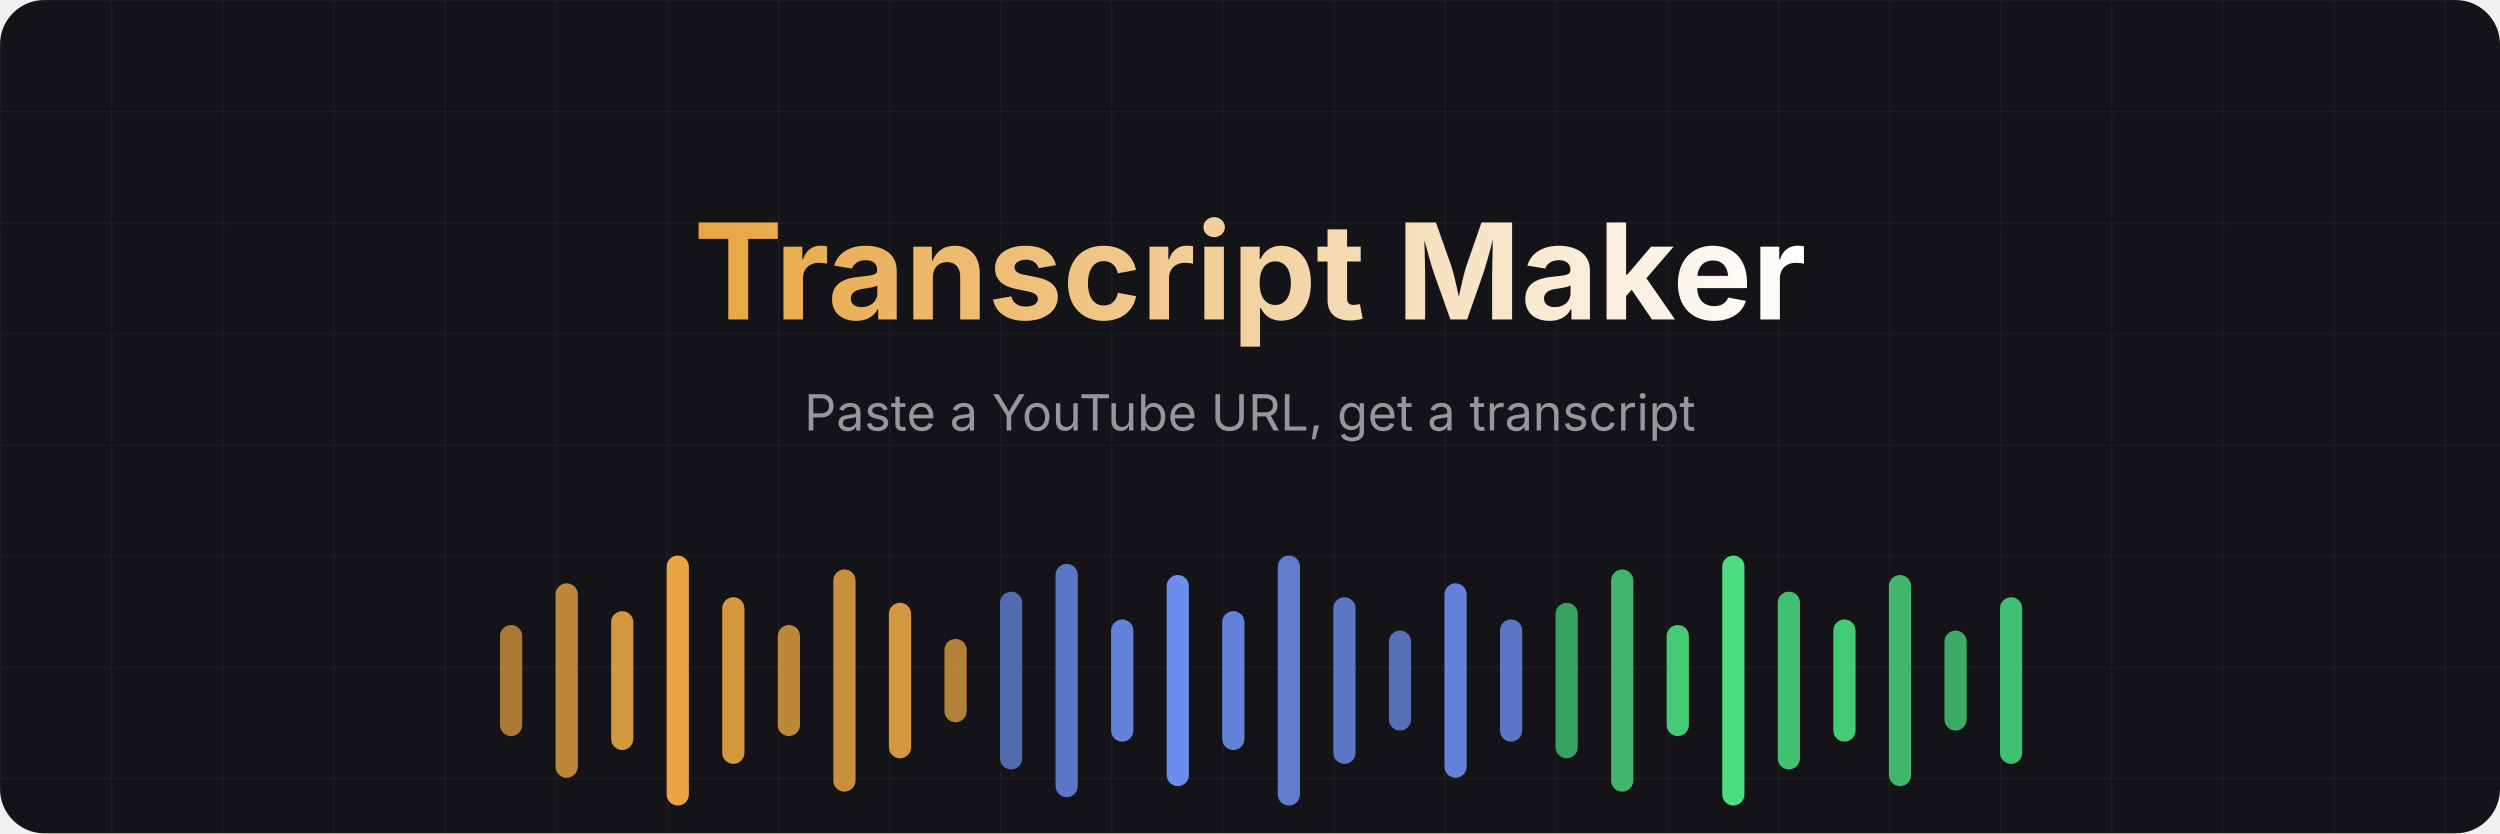
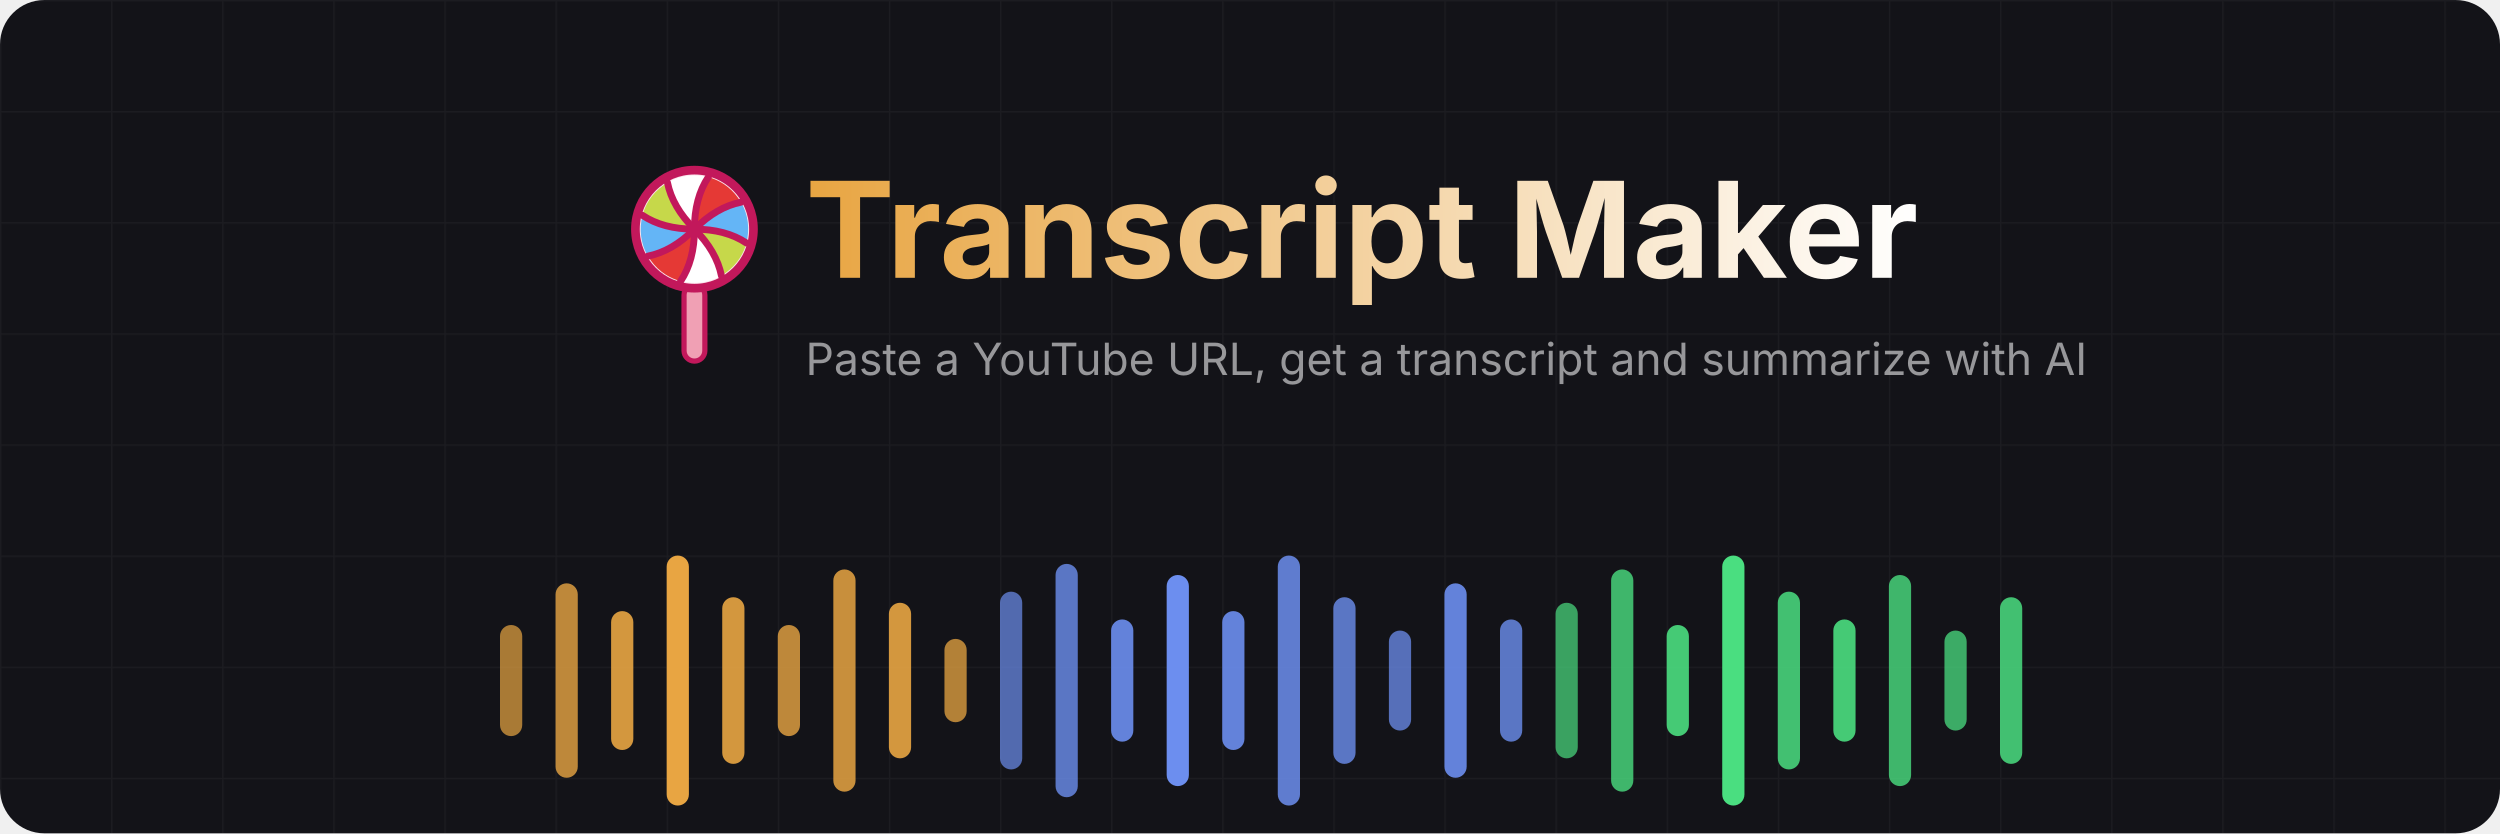
<svg xmlns="http://www.w3.org/2000/svg" viewBox="0 0 900 300" width="100%" fill="none">
  <defs>
    <linearGradient id="titleGrad" x1="0" y1="0" x2="1" y2="0">
      <stop offset="0%" stop-color="#e8a542" />
      <stop offset="100%" stop-color="#ffffff" />
    </linearGradient>
    <pattern id="grid" width="40" height="40" patternUnits="userSpaceOnUse">
      <path d="M 40 0 L 0 0 0 40" fill="none" stroke="rgba(255,255,255,0.04)" stroke-width="1" />
    </pattern>
+     <clipPath id="lc">
+       <circle cx="32" cy="22" r="15.5" />
+     </clipPath>
  </defs>
  <rect width="900" height="300" rx="16" fill="#131318" />
  <rect width="900" height="300" rx="16" fill="url(#grid)" />
-   <text x="450" y="115" text-anchor="middle" font-family="Inter, -apple-system, BlinkMacSystemFont, Segoe UI, Roboto, Helvetica, Arial, sans-serif" font-size="48" font-weight="700" fill="url(#titleGrad)">Transcript Maker</text>
-   <text x="450" y="155" text-anchor="middle" font-family="Inter, -apple-system, BlinkMacSystemFont, Segoe UI, Roboto, Helvetica, Arial, sans-serif" font-size="18" fill="rgba(255,255,255,0.56)">Paste a YouTube URL, get a transcript</text>
+   <g transform="translate(210, 55) scale(1.25)">
+     <rect x="29" y="38" width="6" height="22" rx="3" fill="#f0a0b4" stroke="#c2185b" stroke-width="1.5" />
+     <circle cx="32" cy="22" r="17" fill="#fce4ec" stroke="#c2185b" stroke-width="2.5" />
+     <g clip-path="url(#lc)">
+       <path d="M32 22Q32 13 36 7A15.5 15.5 0 0 1 45.4 14.3Q38.6 15.4 32 22Z" fill="#e53935" />
+       <path d="M32 22Q32 13 36 7A15.5 15.5 0 0 1 45.4 14.3Q38.6 15.4 32 22Z" fill="#64b5f6" transform="rotate(45,32,22)" />
+       <path d="M32 22Q32 13 36 7A15.5 15.5 0 0 1 45.4 14.3Q38.6 15.4 32 22Z" fill="#c6d84a" transform="rotate(90,32,22)" />
+       <path d="M32 22Q32 13 36 7A15.5 15.5 0 0 1 45.4 14.3Q38.6 15.4 32 22Z" fill="#fff" transform="rotate(135,32,22)" />
+       <path d="M32 22Q32 13 36 7A15.5 15.5 0 0 1 45.4 14.3Q38.6 15.4 32 22Z" fill="#e53935" transform="rotate(180,32,22)" />
+       <path d="M32 22Q32 13 36 7A15.5 15.5 0 0 1 45.4 14.3Q38.6 15.4 32 22Z" fill="#64b5f6" transform="rotate(225,32,22)" />
+       <path d="M32 22Q32 13 36 7A15.5 15.5 0 0 1 45.4 14.3Q38.6 15.4 32 22Z" fill="#c6d84a" transform="rotate(270,32,22)" />
+       <path d="M32 22Q32 13 36 7A15.5 15.5 0 0 1 45.4 14.3Q38.6 15.4 32 22Z" fill="#fff" transform="rotate(315,32,22)" />
+     </g>
+     <g stroke="#c2185b" stroke-width="2" fill="none" stroke-linecap="round">
+       <path d="M32 22Q32 13 36 7" />
+       <path d="M32 22Q32 13 36 7" transform="rotate(45,32,22)" />
+       <path d="M32 22Q32 13 36 7" transform="rotate(90,32,22)" />
+       <path d="M32 22Q32 13 36 7" transform="rotate(135,32,22)" />
+       <path d="M32 22Q32 13 36 7" transform="rotate(180,32,22)" />
+       <path d="M32 22Q32 13 36 7" transform="rotate(225,32,22)" />
+       <path d="M32 22Q32 13 36 7" transform="rotate(270,32,22)" />
+       <path d="M32 22Q32 13 36 7" transform="rotate(315,32,22)" />
+     </g>
+   </g>
+   <text x="290" y="100" text-anchor="start" font-family="Inter, -apple-system, BlinkMacSystemFont, Segoe UI, Roboto, Helvetica, Arial, sans-serif" font-size="48" font-weight="700" fill="url(#titleGrad)">Transcript Maker</text>
+   <text x="290" y="135" text-anchor="start" font-family="Inter, -apple-system, BlinkMacSystemFont, Segoe UI, Roboto, Helvetica, Arial, sans-serif" font-size="16" fill="rgba(255,255,255,0.56)">Paste a YouTube URL, get a transcript and summarize with AI</text>
  <g transform="translate(180, 195)">
    <rect x="0" y="30" width="8" rx="4" height="40" fill="#e8a542" opacity="0.7" />
    <rect x="20" y="15" width="8" rx="4" height="70" fill="#e8a542" opacity="0.8" />
    <rect x="40" y="25" width="8" rx="4" height="50" fill="#e8a542" opacity="0.9" />
    <rect x="60" y="5" width="8" rx="4" height="90" fill="#e8a542" />
    <rect x="80" y="20" width="8" rx="4" height="60" fill="#e8a542" opacity="0.9" />
    <rect x="100" y="30" width="8" rx="4" height="40" fill="#e8a542" opacity="0.8" />
    <rect x="120" y="10" width="8" rx="4" height="80" fill="#e8a542" opacity="0.85" />
    <rect x="140" y="22" width="8" rx="4" height="56" fill="#e8a542" opacity="0.9" />
    <rect x="160" y="35" width="8" rx="4" height="30" fill="#e8a542" opacity="0.75" />
    <rect x="180" y="18" width="8" rx="4" height="64" fill="#6c8eef" opacity="0.7" />
    <rect x="200" y="8" width="8" rx="4" height="84" fill="#6c8eef" opacity="0.8" />
    <rect x="220" y="28" width="8" rx="4" height="44" fill="#6c8eef" opacity="0.9" />
    <rect x="240" y="12" width="8" rx="4" height="76" fill="#6c8eef" />
    <rect x="260" y="25" width="8" rx="4" height="50" fill="#6c8eef" opacity="0.9" />
    <rect x="280" y="5" width="8" rx="4" height="90" fill="#6c8eef" opacity="0.85" />
    <rect x="300" y="20" width="8" rx="4" height="60" fill="#6c8eef" opacity="0.8" />
    <rect x="320" y="32" width="8" rx="4" height="36" fill="#6c8eef" opacity="0.75" />
    <rect x="340" y="15" width="8" rx="4" height="70" fill="#6c8eef" opacity="0.9" />
    <rect x="360" y="28" width="8" rx="4" height="44" fill="#6c8eef" opacity="0.8" />
    <rect x="380" y="22" width="8" rx="4" height="56" fill="#4ade80" opacity="0.7" />
    <rect x="400" y="10" width="8" rx="4" height="80" fill="#4ade80" opacity="0.8" />
    <rect x="420" y="30" width="8" rx="4" height="40" fill="#4ade80" opacity="0.9" />
    <rect x="440" y="5" width="8" rx="4" height="90" fill="#4ade80" />
    <rect x="460" y="18" width="8" rx="4" height="64" fill="#4ade80" opacity="0.85" />
    <rect x="480" y="28" width="8" rx="4" height="44" fill="#4ade80" opacity="0.9" />
    <rect x="500" y="12" width="8" rx="4" height="76" fill="#4ade80" opacity="0.8" />
    <rect x="520" y="32" width="8" rx="4" height="36" fill="#4ade80" opacity="0.75" />
    <rect x="540" y="20" width="8" rx="4" height="60" fill="#4ade80" opacity="0.85" />
  </g>
</svg>
